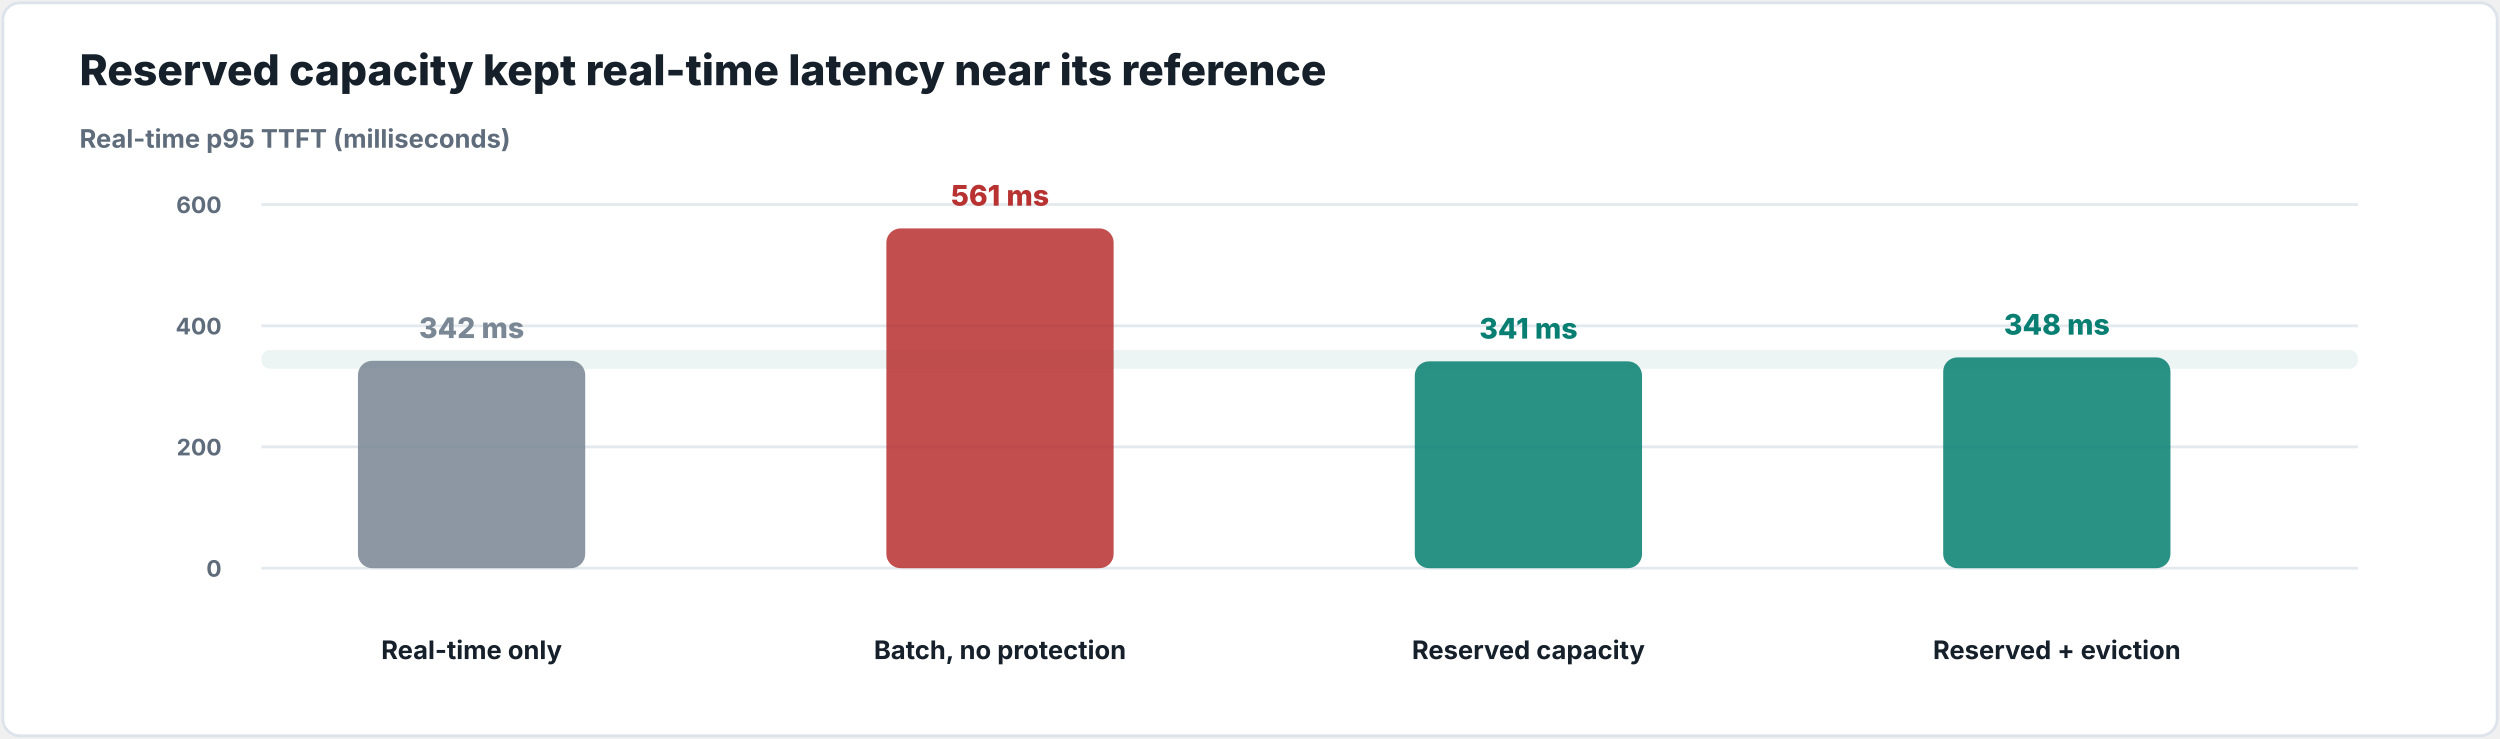
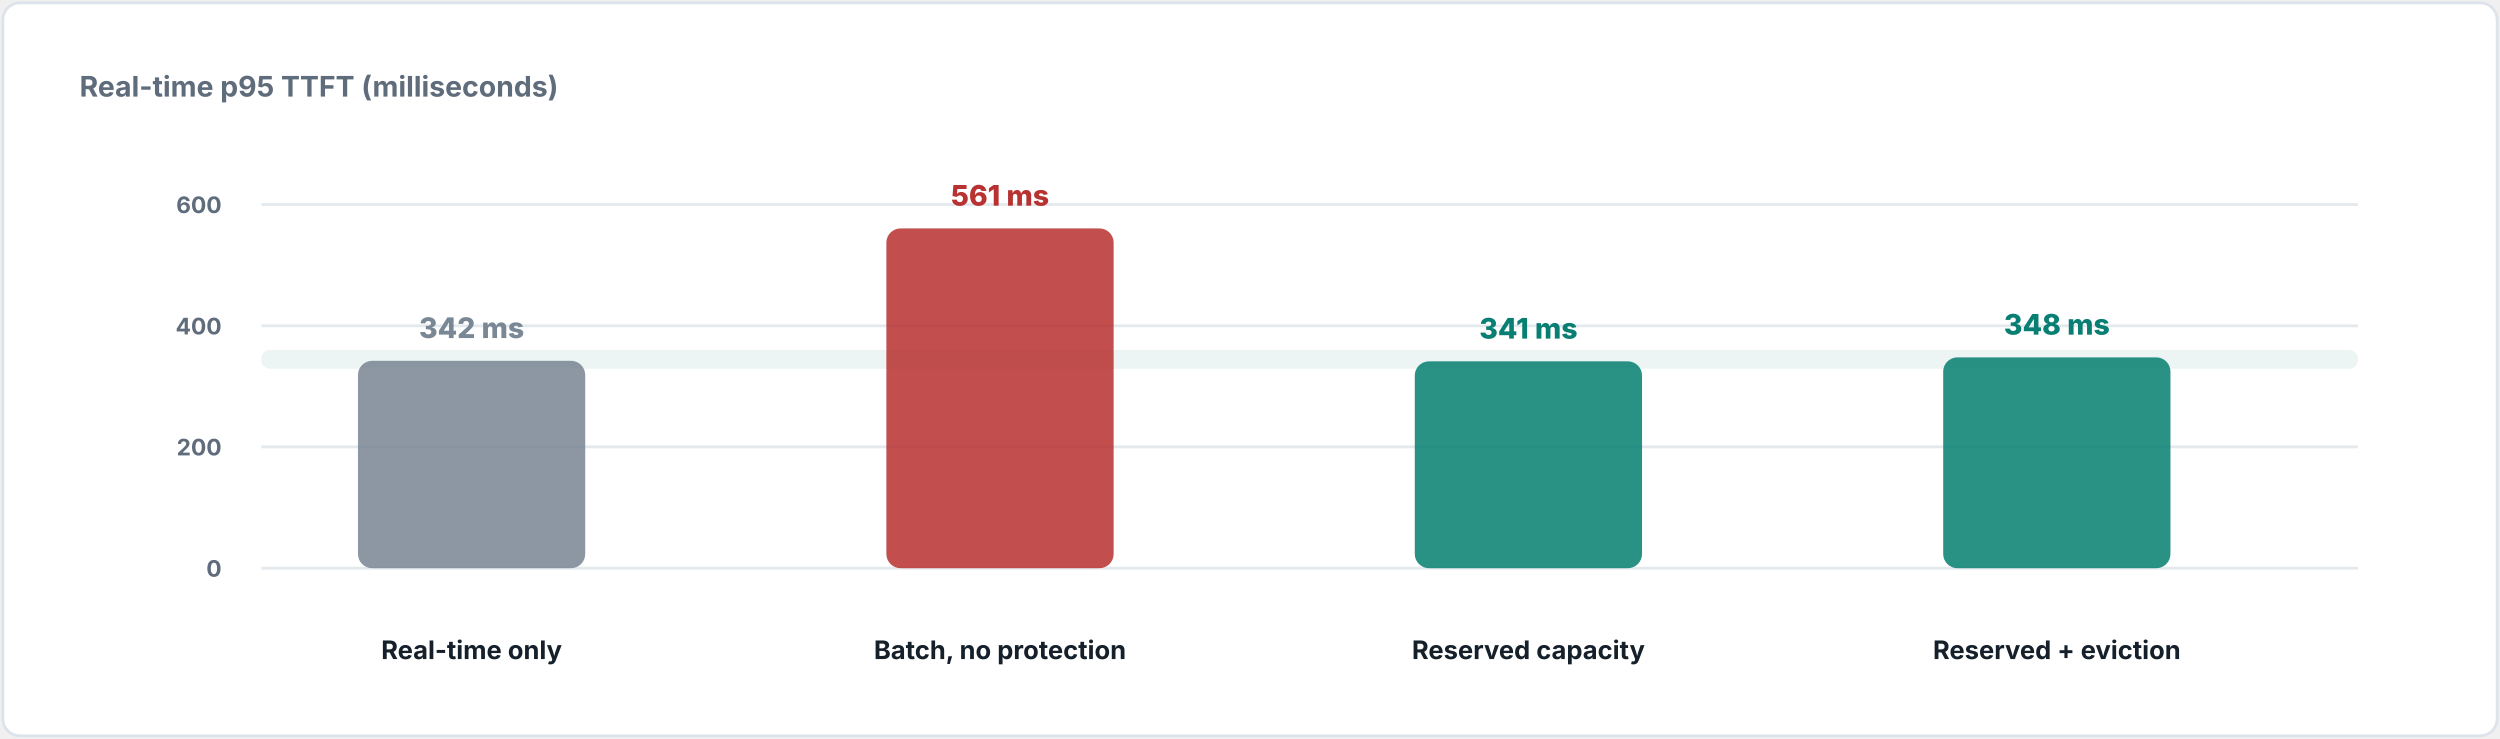
<svg xmlns="http://www.w3.org/2000/svg" width="880" height="260" viewBox="0 0 880 260" role="img" aria-label="Reserved capacity and reserved capacity with eviction kept real-time p95 time to first token near the real-time-only reference while unprotected batch raised latency">
  <style>text{font-family:system-ui,-apple-system,sans-serif}</style>
  <rect x="1" y="1" width="878" height="258" rx="6" fill="#ffffff" stroke="#dde3ea" />
-   <text x="28.0" y="30.0" fill="#15202b" font-size="15" font-weight="780" text-anchor="start">Reserved capacity kept real-time latency near its reference</text>
-   <text x="28.0" y="52.0" fill="#5f6c7b" font-size="9" font-weight="700" text-anchor="start">Real-time p95 TTFT (milliseconds)</text>
+   <text x="28.0" y="34.0" fill="#5f6c7b" font-size="10" font-weight="700" text-anchor="start">Real-time p95 TTFT (milliseconds)</text>
  <rect x="92.0" y="123.2" width="738.0" height="6.6" rx="3" fill="#087f72" opacity="0.08" />
  <line x1="92.0" y1="200.0" x2="830.0" y2="200.0" stroke="#e4e9ee" />
  <text x="78.0" y="203.0" fill="#5f6c7b" font-size="8" font-weight="650" text-anchor="end">0</text>
  <line x1="92.0" y1="157.3" x2="830.0" y2="157.3" stroke="#e4e9ee" />
  <text x="78.0" y="160.3" fill="#5f6c7b" font-size="8" font-weight="650" text-anchor="end">200</text>
  <line x1="92.0" y1="114.7" x2="830.0" y2="114.7" stroke="#e4e9ee" />
  <text x="78.0" y="117.7" fill="#5f6c7b" font-size="8" font-weight="650" text-anchor="end">400</text>
  <line x1="92.0" y1="72.0" x2="830.0" y2="72.0" stroke="#e4e9ee" />
  <text x="78.0" y="75.0" fill="#5f6c7b" font-size="8" font-weight="650" text-anchor="end">600</text>
  <rect x="126" y="127.0" width="80" height="73.0" rx="5" fill="#7a8794" opacity="0.86" />
  <text x="166.0" y="119.0" fill="#7a8794" font-size="10" font-weight="800" text-anchor="middle">342 ms</text>
  <text x="166.0" y="232.0" fill="#15202b" font-size="9" font-weight="700" text-anchor="middle">Real-time only</text>
  <rect x="312" y="80.4" width="80" height="119.6" rx="5" fill="#b83232" opacity="0.86" />
  <text x="352.0" y="72.4" fill="#b83232" font-size="10" font-weight="800" text-anchor="middle">561 ms</text>
  <text x="352.0" y="232.0" fill="#15202b" font-size="9" font-weight="700" text-anchor="middle">Batch, no protection</text>
  <rect x="498" y="127.2" width="80" height="72.8" rx="5" fill="#087f72" opacity="0.86" />
  <text x="538.0" y="119.2" fill="#087f72" font-size="10" font-weight="800" text-anchor="middle">341 ms</text>
  <text x="538.0" y="232.0" fill="#15202b" font-size="9" font-weight="700" text-anchor="middle">Reserved capacity</text>
  <rect x="684" y="125.8" width="80" height="74.2" rx="5" fill="#087f72" opacity="0.86" />
  <text x="724.0" y="117.8" fill="#087f72" font-size="10" font-weight="800" text-anchor="middle">348 ms</text>
  <text x="724.0" y="232.0" fill="#15202b" font-size="9" font-weight="700" text-anchor="middle">Reserved + eviction</text>
</svg>
